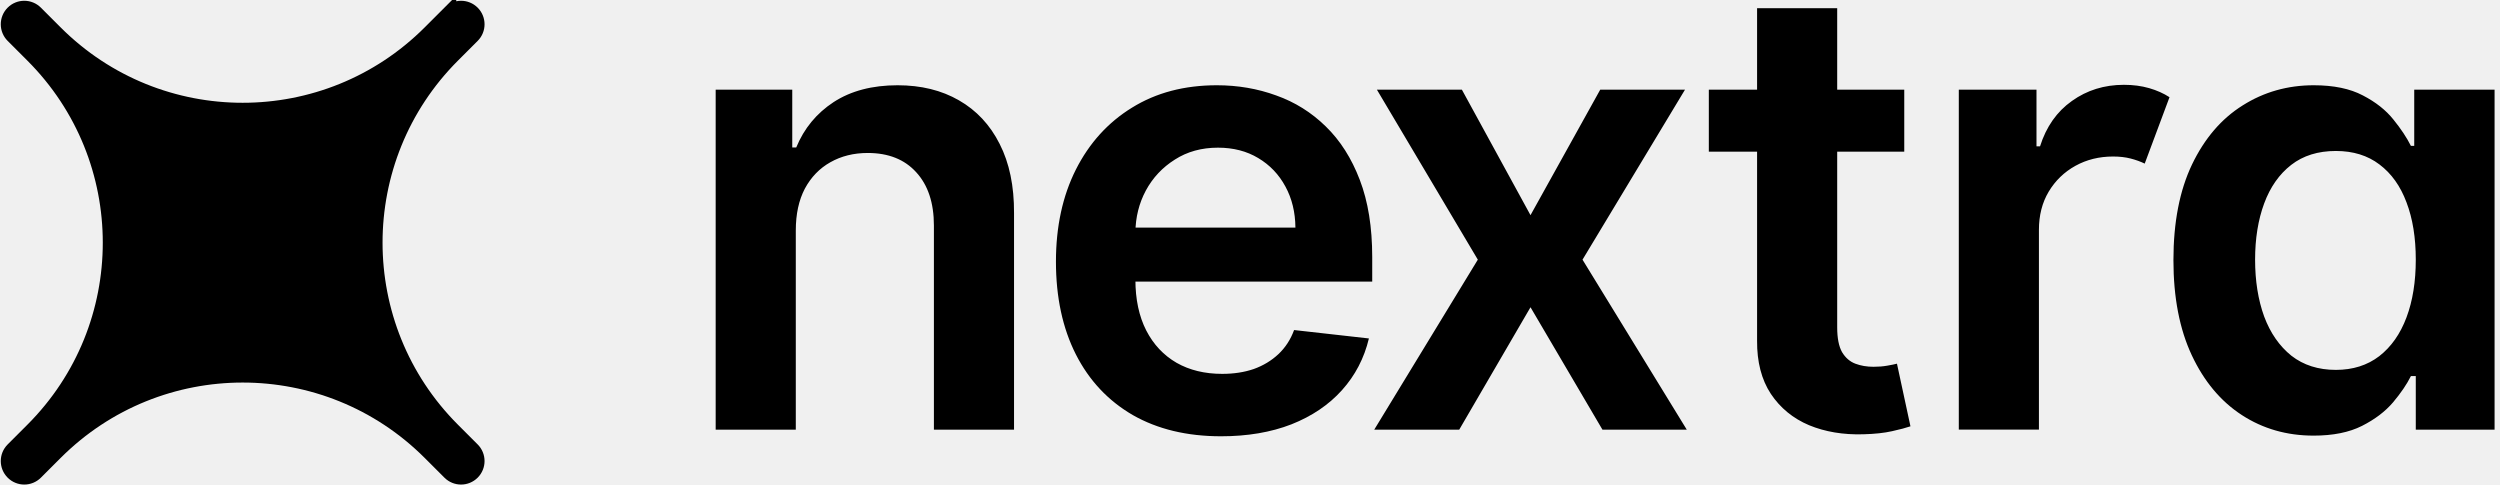
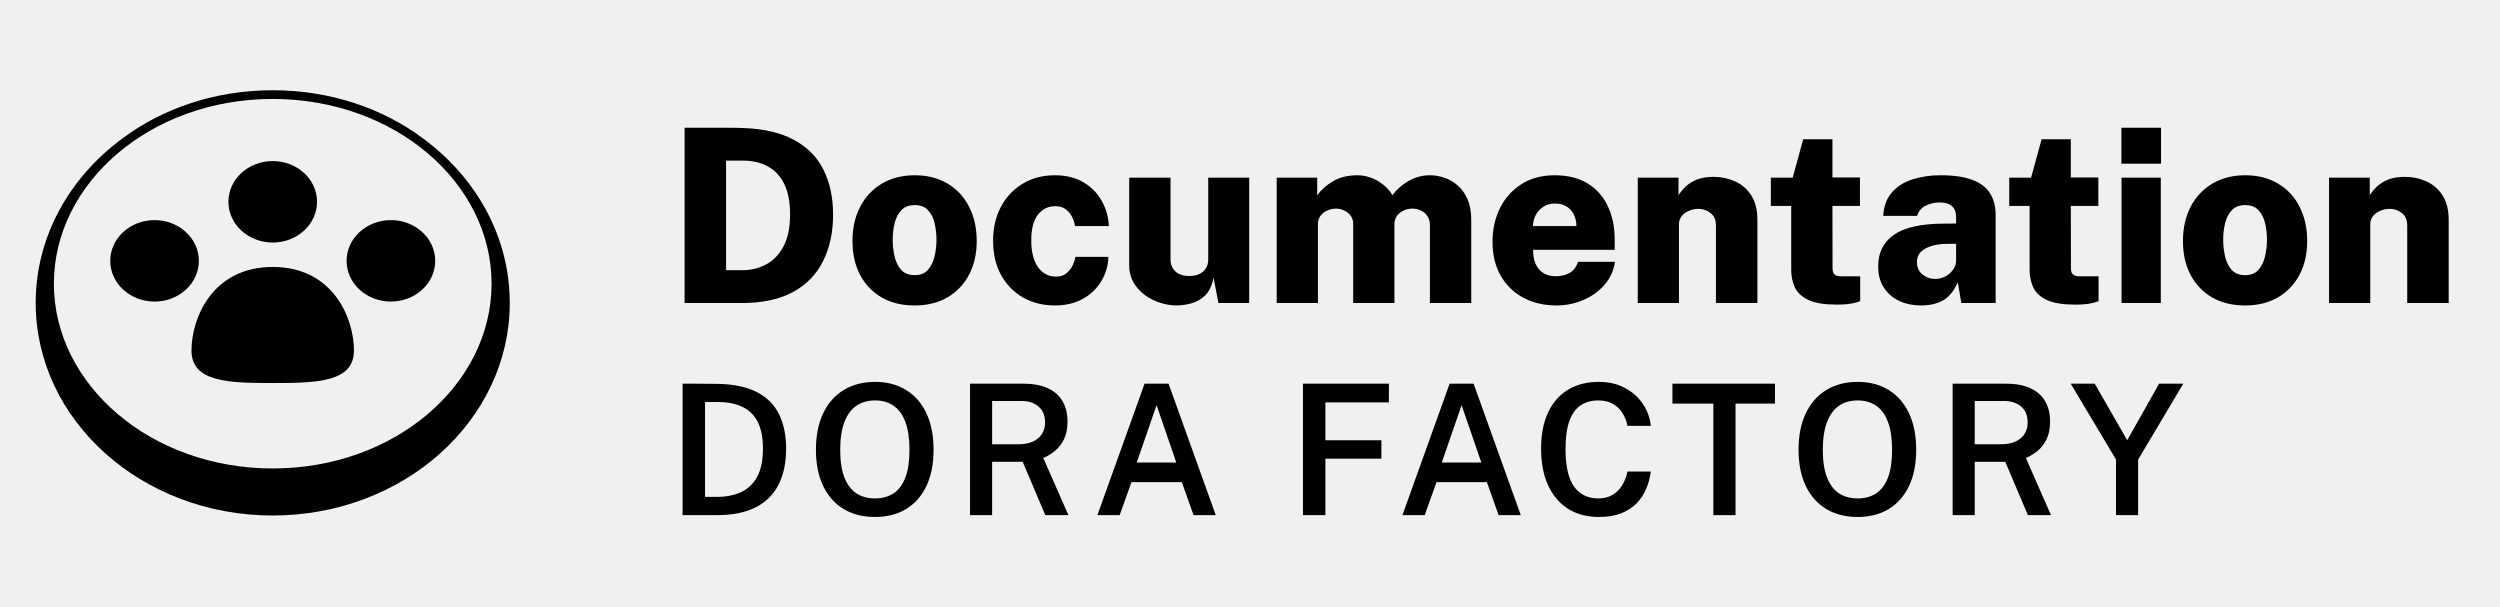
- <svg xmlns="http://www.w3.org/2000/svg" viewBox="0 0 361 70" fill="currentColor" stroke="currentColor" stroke-width="2">
-   <path d="M114.913 33.276v28.764h-11.57V12.95h11.059v8.342h.575c1.129-2.748 2.93-4.933 5.401-6.552 2.493-1.619 5.572-2.429 9.237-2.429 3.388 0 6.339.724 8.853 2.173 2.535 1.449 4.496 3.548 5.88 6.296 1.407 2.749 2.099 6.083 2.078 10.004v31.257h-11.57V32.573c0-3.281-.852-5.849-2.557-7.702-1.683-1.854-4.016-2.781-6.999-2.781-2.024 0-3.824.448-5.401 1.342-1.556.874-2.781 2.141-3.676 3.803-.873 1.662-1.31 3.675-1.31 6.04Zm61.407 29.723c-4.922 0-9.172-1.023-12.752-3.068-3.558-2.067-6.296-4.986-8.214-8.757-1.917-3.793-2.876-8.256-2.876-13.391 0-5.05.959-9.482 2.876-13.295 1.939-3.835 4.645-6.818 8.118-8.949 3.473-2.152 7.553-3.228 12.241-3.228 3.026 0 5.881.49 8.565 1.47 2.706.959 5.093 2.45 7.159 4.474 2.088 2.024 3.729 4.602 4.922 7.734 1.193 3.111 1.79 6.818 1.79 11.122v3.548h-40.238v-7.798h29.148c-.021-2.216-.501-4.187-1.438-5.913-.938-1.747-2.248-3.122-3.931-4.123-1.662-1.001-3.601-1.502-5.817-1.502-2.365 0-4.443.575-6.232 1.726-1.79 1.129-3.186 2.621-4.187 4.474-.98 1.832-1.481 3.846-1.502 6.04v6.808c0 2.855.522 5.305 1.566 7.351 1.044 2.024 2.503 3.58 4.378 4.666 1.875 1.065 4.07 1.598 6.584 1.598 1.683 0 3.207-.234 4.57-.703 1.364-.49 2.546-1.204 3.548-2.141 1.001-.938 1.758-2.099 2.269-3.484l10.803 1.214c-.682 2.855-1.982 5.348-3.9 7.479-1.896 2.109-4.325 3.75-7.286 4.922-2.962 1.151-6.35 1.726-10.164 1.726Zm34.777-50.05 9.908 18.122 10.067-18.122h12.241l-14.798 24.546 15.054 24.545h-12.177l-10.387-17.674-10.291 17.674h-12.273l14.957-24.545-14.574-24.546h12.273Zm63.878 0v8.949h-28.221v-8.949h28.221ZM253.722 1.188h11.569V47.275c0 1.555.235 2.749.704 3.579.49.81 1.129 1.364 1.917 1.662s1.662.447 2.621.447c.724 0 1.385-.053 1.981-.16.618-.106 1.087-.202 1.407-.288l1.949 9.045c-.618.213-1.502.448-2.652.703-1.13.256-2.515.405-4.155.448-2.898.085-5.508-.352-7.831-1.31-2.322-.98-4.165-2.493-5.529-4.538-1.342-2.046-2.003-4.602-1.981-7.67V1.188Zm29.129 60.852V12.95h11.218v8.182h.512c.895-2.834 2.429-5.018 4.602-6.552 2.173-1.555 4.677-2.333 7.511-2.333 1.321 0 2.535.16 3.643.479 1.108.32 2.088.756 2.94 1.31l-3.579 9.588c-.618-.298-1.3-.543-2.046-.735-.745-.192-1.587-.288-2.524-.288-2.003 0-3.814.447-5.434 1.342-1.619.895-2.908 2.141-3.867 3.739-.937 1.577-1.406 3.409-1.406 5.497v28.86h-11.57Zm51.222.863c-3.856 0-7.308-.991-10.355-2.972-3.047-1.982-5.454-4.858-7.223-8.629-1.768-3.771-2.652-8.352-2.652-13.743 0-5.455.894-10.057 2.684-13.807 1.811-3.771 4.251-6.616 7.319-8.533 3.068-1.939 6.488-2.908 10.259-2.908 2.877 0 5.242.49 7.095 1.47 1.854.959 3.324 2.12 4.411 3.484 1.087 1.342 1.928 2.61 2.525 3.803h.479v-8.118h11.602v49.091h-11.378v-7.734h-.703c-.597 1.193-1.46 2.461-2.589 3.803-1.129 1.321-2.621 2.45-4.474 3.388-1.854.938-4.187 1.406-7 1.406Zm3.228-9.492c2.451 0 4.539-.66 6.265-1.982 1.725-1.342 3.036-3.207 3.931-5.593s1.342-5.167 1.342-8.342c0-3.175-.447-5.934-1.342-8.278-.874-2.344-2.174-4.165-3.9-5.465-1.704-1.3-3.803-1.95-6.296-1.95-2.578 0-4.73.671-6.456 2.014s-3.025 3.196-3.899 5.561c-.873 2.365-1.31 5.071-1.31 8.118 0 3.068.437 5.806 1.31 8.214.895 2.386 2.205 4.272 3.931 5.657 1.747 1.364 3.889 2.046 6.424 2.046Z" stroke="none" />
-   <path d="m64.883 1.813-2.846 2.846C47.127 19.569 22.954 19.569 8.045 4.66L5.198 1.813c-.935-.935-2.45-.935-3.385 0-.935.935-.935 2.45 0 3.385L4.66 8.045c14.909 14.91 14.909 39.083 0 53.992l-2.846 2.846c-.935.935-.935 2.45 0 3.385.935.935 2.45.935 3.385 0l2.846-2.846c14.91-14.909 39.083-14.909 53.992 0l2.846 2.846c.935.935 2.45.935 3.385 0 .935-.935.935-2.45 0-3.385l-2.846-2.846c-14.909-14.909-14.909-39.083 0-53.992l2.846-2.846c.935-.935.935-2.45 0-3.385-.935-.935-2.45-.935-3.385 0Z" />
-   <style>
-     @media (prefers-color-scheme: dark) {
-       svg {
-         fill: #fff;
-         stroke: #fff;
-       }
-     }
-   </style>
+ <svg xmlns="http://www.w3.org/2000/svg" width="165" height="40" fill="none">
+   <path d="M20.925 13.318c0 1.485-1.31 2.689-2.925 2.689-1.615 0-2.925-1.204-2.925-2.689 0-1.484 1.31-2.688 2.925-2.688 1.615 0 2.925 1.204 2.925 2.688zM23.362 23.13c0 2.079-2.4 2.151-5.362 2.151-2.961 0-5.362-.072-5.362-2.15 0-2.08 1.34-5.512 5.362-5.512s5.362 3.433 5.362 5.511zM10.2 19.904c1.616 0 2.925-1.203 2.925-2.688 0-1.484-1.31-2.688-2.925-2.688-1.615 0-2.924 1.204-2.924 2.688 0 1.485 1.31 2.688 2.925 2.688zM28.724 17.216c0 1.485-1.31 2.688-2.925 2.688-1.615 0-2.924-1.203-2.924-2.688 0-1.484 1.31-2.688 2.924-2.688 1.616 0 2.925 1.204 2.925 2.688z" fill="currentColor" />
+   <path fill-rule="evenodd" clip-rule="evenodd" d="M18 34.023c8.64 0 15.644-6.283 15.644-14.033 0-4.372-2.228-8.277-5.721-10.851-2.646-1.981-6.12-3.183-9.923-3.183s-7.277 1.202-9.923 3.183c-3.493 2.574-5.721 6.479-5.721 10.85C2.356 27.74 9.36 34.024 18 34.024zm0-3.105c8.068 0 14.444-5.543 14.444-12.194 0-6.65-6.376-12.193-14.444-12.193-8.068 0-14.444 5.543-14.444 12.193 0 6.65 6.376 12.194 14.444 12.194z" fill="currentColor" />
+   <path d="M45.184 20V8.432H46.824c.41-.005.813-.005 1.208 0 .395 0 .717.005.968.016 1.397.043 2.536.307 3.416.792.885.48 1.533 1.141 1.944 1.984.416.837.624 1.819.624 2.944 0 1.163-.219 2.181-.656 3.056-.432.875-1.093 1.557-1.984 2.048-.89.485-2.024.728-3.4.728h-3.76zm2.736-2.168h1.104c.528 0 1.03-.12 1.504-.36.475-.24.861-.63 1.16-1.168.304-.539.456-1.261.456-2.168 0-.805-.128-1.47-.384-1.992-.256-.523-.616-.91-1.08-1.16-.464-.256-1.01-.384-1.64-.384h-1.12v7.232zM60.359 20.16c-.832 0-1.555-.176-2.168-.528a3.679 3.679 0 0 1-1.424-1.488c-.336-.64-.504-1.384-.504-2.232 0-.864.17-1.621.512-2.272a3.79 3.79 0 0 1 1.44-1.528c.618-.363 1.338-.544 2.16-.544.837 0 1.56.184 2.168.552a3.633 3.633 0 0 1 1.416 1.528c.336.65.504 1.405.504 2.264 0 .827-.166 1.56-.496 2.2a3.733 3.733 0 0 1-1.416 1.504c-.614.363-1.344.544-2.192.544zm.016-2c.368 0 .656-.115.864-.344a2.02 2.02 0 0 0 .44-.888 4.858 4.858 0 0 0 .008-2.184 1.84 1.84 0 0 0-.432-.864c-.208-.23-.502-.344-.88-.344-.379 0-.675.112-.888.336-.208.219-.355.504-.44.856a4.568 4.568 0 0 0-.128 1.096c0 .363.04.725.12 1.088.08.357.224.656.432.896.213.235.514.352.904.352zM69.624 20.16c-.779 0-1.477-.173-2.096-.52a3.83 3.83 0 0 1-1.456-1.488c-.352-.64-.528-1.39-.528-2.248 0-.859.173-1.61.52-2.256a3.86 3.86 0 0 1 1.44-1.528c.613-.368 1.32-.552 2.12-.552.736 0 1.363.155 1.88.464a3.17 3.17 0 0 1 1.208 1.224c.288.507.445 1.061.472 1.664h-2.232a2.047 2.047 0 0 0-.184-.584 1.381 1.381 0 0 0-.416-.512c-.176-.144-.41-.216-.704-.216-.475 0-.859.19-1.152.568-.288.373-.432.939-.432 1.696 0 .747.147 1.33.44 1.752.299.421.696.632 1.192.632.288 0 .523-.077.704-.232.181-.155.317-.333.408-.536.09-.203.147-.381.168-.536h2.176a3.211 3.211 0 0 1-.464 1.6 3.203 3.203 0 0 1-1.216 1.168c-.517.293-1.133.44-1.848.44zM77.663 20.16c-.358 0-.72-.059-1.088-.176a3.568 3.568 0 0 1-1.016-.512c-.31-.23-.56-.507-.752-.832a2.27 2.27 0 0 1-.28-1.136v-5.776h2.728v5.408c0 .31.106.568.32.776.213.203.52.304.92.304.384 0 .688-.099.912-.296.224-.203.336-.47.336-.8v-5.392h2.704V20h-2.032l-.32-1.672c-.102.517-.288.91-.56 1.176a2.022 2.022 0 0 1-.92.52c-.336.09-.654.136-.952.136zM84.263 20v-8.272h2.672v1.16c.262-.363.611-.672 1.048-.928.438-.261.976-.392 1.616-.392.278 0 .56.05.848.152.288.096.558.243.808.44.256.192.472.432.648.72a3.479 3.479 0 0 1 1.048-.928 2.787 2.787 0 0 1 1.448-.384c.31 0 .624.056.944.168.32.107.611.277.872.512.267.23.48.53.64.904.166.373.248.83.248 1.368V20h-2.728v-5.12c0-.261-.058-.472-.176-.632a.974.974 0 0 0-.432-.36 1.32 1.32 0 0 0-.552-.12c-.181 0-.362.037-.544.112-.181.075-.333.19-.456.344a.923.923 0 0 0-.184.592V20h-2.72v-5.224a.866.866 0 0 0-.176-.552 1.035 1.035 0 0 0-.432-.336c-.17-.08-.349-.12-.536-.12-.181 0-.365.04-.552.12-.181.075-.333.19-.456.344a.938.938 0 0 0-.176.584V20h-2.72zM102.738 20.16c-.837 0-1.576-.173-2.216-.52a3.743 3.743 0 0 1-1.488-1.464c-.352-.63-.528-1.368-.528-2.216 0-.805.16-1.539.48-2.2a3.878 3.878 0 0 1 1.408-1.592c.614-.4 1.352-.6 2.216-.6.875 0 1.606.184 2.192.552a3.38 3.38 0 0 1 1.32 1.504c.299.635.448 1.363.448 2.184v.68h-5.384c-.005.379.054.699.176.96.123.256.296.45.52.584.224.133.486.2.784.2.342 0 .643-.07.904-.208.267-.144.462-.392.584-.744h2.432a2.9 2.9 0 0 1-.72 1.552 3.835 3.835 0 0 1-1.408.984 4.458 4.458 0 0 1-1.72.344zm-1.56-5.24h2.864c0-.272-.053-.52-.16-.744a1.241 1.241 0 0 0-.48-.544c-.208-.133-.472-.2-.792-.2-.282 0-.533.072-.752.216a1.484 1.484 0 0 0-.504.552 1.533 1.533 0 0 0-.176.72zM108.092 20v-8.272h2.688v1.16c.117-.192.272-.381.464-.568.197-.187.445-.341.744-.464.304-.123.672-.184 1.104-.184.496 0 .962.096 1.4.288a2.44 2.44 0 0 1 1.08.92c.277.416.416.963.416 1.64V20h-2.736v-5.12c0-.363-.118-.635-.352-.816a1.262 1.262 0 0 0-.808-.28c-.203 0-.403.04-.6.12-.198.075-.36.19-.488.344a.842.842 0 0 0-.192.568V20h-2.72zM121.22 20.104c-.795 0-1.411-.099-1.848-.296-.432-.203-.734-.477-.904-.824a2.76 2.76 0 0 1-.248-1.192v-4.2h-1.344v-1.864h1.44l.696-2.536h1.928v2.52h1.816v1.88h-1.816l.008 4.08c0 .165.024.288.072.368a.38.38 0 0 0 .216.16c.09.027.2.04.328.04h1.208v1.64a2.907 2.907 0 0 1-.52.144c-.235.053-.579.08-1.032.08zM126.783 20.16c-.522 0-1-.099-1.432-.296a2.44 2.44 0 0 1-1.016-.88c-.25-.384-.376-.853-.376-1.408 0-.901.347-1.595 1.04-2.08.694-.485 1.782-.73 3.264-.736l.84-.008v-.424c0-.325-.093-.568-.28-.728-.181-.165-.466-.245-.856-.24a2.127 2.127 0 0 0-.84.2c-.282.123-.482.352-.6.688h-2.232c.032-.624.216-1.133.552-1.528.336-.395.784-.685 1.344-.872a6.031 6.031 0 0 1 1.896-.28c.907 0 1.624.11 2.152.328.528.213.904.515 1.128.904.23.384.344.837.344 1.36V20h-2.264l-.232-1.368c-.261.581-.589.981-.984 1.2-.394.219-.877.328-1.448.328zm.936-1.752a1.457 1.457 0 0 0 .96-.36c.128-.117.23-.245.304-.384a.994.994 0 0 0 .12-.448v-1.128l-.672.008c-.277 0-.565.037-.864.112-.293.075-.541.2-.744.376-.202.17-.304.408-.304.712 0 .347.12.619.36.816.24.197.52.296.84.296zM136.954 20.104c-.795 0-1.411-.099-1.848-.296-.432-.203-.733-.477-.904-.824a2.776 2.776 0 0 1-.248-1.192v-4.2h-1.344v-1.864h1.44l.696-2.536h1.928v2.52h1.816v1.88h-1.816l.008 4.08c0 .165.024.288.072.368a.38.38 0 0 0 .216.16c.091.027.2.04.328.04h1.208v1.64a2.883 2.883 0 0 1-.52.144c-.235.053-.579.08-1.032.08zM140.021 20v-8.272h2.592V20h-2.592zm-.008-9.2V8.432h2.616V10.8h-2.616zM148.171 20.16c-.832 0-1.554-.176-2.168-.528a3.681 3.681 0 0 1-1.424-1.488c-.336-.64-.504-1.384-.504-2.232 0-.864.171-1.621.512-2.272a3.796 3.796 0 0 1 1.44-1.528c.619-.363 1.339-.544 2.16-.544.838 0 1.56.184 2.168.552a3.625 3.625 0 0 1 1.416 1.528c.336.65.504 1.405.504 2.264 0 .827-.165 1.56-.496 2.2a3.724 3.724 0 0 1-1.416 1.504c-.613.363-1.344.544-2.192.544zm.016-2c.368 0 .656-.115.864-.344.208-.235.355-.53.44-.888a4.858 4.858 0 0 0 .008-2.184 1.84 1.84 0 0 0-.432-.864c-.208-.23-.501-.344-.88-.344-.378 0-.674.112-.888.336-.208.219-.354.504-.44.856a4.588 4.588 0 0 0-.128 1.096c0 .363.04.725.12 1.088.08.357.224.656.432.896.214.235.515.352.904.352zM153.717 20v-8.272h2.688v1.16c.117-.192.271-.381.463-.568a2.4 2.4 0 0 1 .745-.464c.304-.123.672-.184 1.104-.184.496 0 .962.096 1.4.288a2.44 2.44 0 0 1 1.08.92c.277.416.416.963.416 1.64V20h-2.736v-5.12c0-.363-.118-.635-.352-.816a1.262 1.262 0 0 0-.808-.28c-.203 0-.403.04-.6.12-.198.075-.36.19-.488.344a.842.842 0 0 0-.192.568V20h-2.72zM45.05 34v-8.676h.942c.244 0 .49.002.738.006.252 0 .47.002.654.006 1.056.02 1.914.202 2.574.546.664.34 1.15.826 1.458 1.458.312.628.468 1.386.468 2.274 0 .928-.166 1.718-.498 2.37a3.347 3.347 0 0 1-1.512 1.5c-.676.344-1.536.516-2.58.516H45.05zm1.482-1.206h.786c.596 0 1.122-.102 1.578-.306a2.283 2.283 0 0 0 1.068-1.008c.26-.464.39-1.084.39-1.86 0-.752-.12-1.354-.36-1.806a2.128 2.128 0 0 0-1.032-.978c-.448-.204-.984-.306-1.608-.306h-.822v6.264zM57.752 34.12c-.8 0-1.492-.176-2.076-.528-.58-.352-1.03-.86-1.35-1.524-.316-.664-.474-1.46-.474-2.388 0-.936.16-1.738.48-2.406.32-.668.772-1.18 1.356-1.536.588-.356 1.276-.534 2.064-.534s1.47.178 2.046.534c.58.356 1.028.868 1.344 1.536.316.668.474 1.47.474 2.406 0 .928-.156 1.724-.468 2.388-.312.66-.758 1.168-1.338 1.524-.58.352-1.266.528-2.058.528zm0-1.224c.472 0 .878-.11 1.218-.33.34-.224.6-.57.78-1.038.184-.472.276-1.082.276-1.83 0-.76-.092-1.38-.276-1.86-.184-.484-.446-.84-.786-1.068-.34-.228-.744-.342-1.212-.342-.472 0-.88.116-1.224.348-.34.228-.604.584-.792 1.068-.188.48-.282 1.098-.282 1.854 0 .748.094 1.358.282 1.83.188.468.452.814.792 1.038.344.22.752.33 1.224.33zM64.023 34v-8.676h3.522c.664 0 1.21.104 1.638.312.432.204.752.494.96.87.208.372.312.808.312 1.308 0 .464-.076.854-.228 1.17-.152.312-.35.568-.594.768-.24.196-.498.356-.774.48L70.515 34H68.99l-1.494-3.522H65.48V34h-1.458zm1.458-4.68h1.734c.552 0 .982-.128 1.29-.384.312-.256.468-.612.468-1.068 0-.448-.144-.794-.432-1.038-.288-.244-.668-.366-1.14-.366h-1.92v2.856zM72.427 34l3.114-8.676h1.585L80.24 34h-1.465l-.774-2.178h-3.324L73.897 34h-1.47zm2.598-3.474h2.61l-1.302-3.786-1.308 3.786zM85.995 34v-8.676h5.676l-.006 1.236h-4.188v2.496h3.696v1.218h-3.696V34h-1.482zM92.56 34l3.114-8.676h1.584L100.372 34h-1.464l-.774-2.178H94.81L94.03 34h-1.47zm2.598-3.474h2.61l-1.302-3.786-1.308 3.786zM105.533 34.12c-.796 0-1.48-.182-2.052-.546-.568-.368-1.006-.888-1.314-1.56-.304-.676-.456-1.478-.456-2.406 0-.924.152-1.714.456-2.37.304-.656.74-1.158 1.308-1.506.572-.352 1.258-.528 2.058-.528.636 0 1.2.13 1.692.39.492.256.888.604 1.188 1.044.304.44.484.93.54 1.47h-1.542a2.349 2.349 0 0 0-.336-.858 1.76 1.76 0 0 0-.636-.6c-.264-.148-.58-.222-.948-.222-.46 0-.852.11-1.176.33-.32.216-.566.56-.738 1.032-.168.472-.252 1.084-.252 1.836 0 1.14.188 1.97.564 2.49.376.52.91.78 1.602.78.368 0 .684-.08.948-.24.264-.164.476-.38.636-.648.164-.272.276-.568.336-.888h1.542a4.197 4.197 0 0 1-.3 1.128c-.148.36-.358.682-.63.966-.272.28-.614.502-1.026.666-.408.16-.896.24-1.464.24zM113.081 34v-7.362h-2.7v-1.314h6.768v1.314h-2.604V34h-1.464zM122.604 34.12c-.8 0-1.492-.176-2.076-.528-.58-.352-1.03-.86-1.35-1.524-.316-.664-.474-1.46-.474-2.388 0-.936.16-1.738.48-2.406.32-.668.772-1.18 1.356-1.536.588-.356 1.276-.534 2.064-.534s1.47.178 2.046.534c.58.356 1.028.868 1.344 1.536.316.668.474 1.47.474 2.406 0 .928-.156 1.724-.468 2.388-.312.66-.758 1.168-1.338 1.524-.58.352-1.266.528-2.058.528zm0-1.224c.472 0 .878-.11 1.218-.33.34-.224.6-.57.78-1.038.184-.472.276-1.082.276-1.83 0-.76-.092-1.38-.276-1.86-.184-.484-.446-.84-.786-1.068-.34-.228-.744-.342-1.212-.342-.472 0-.88.116-1.224.348-.34.228-.604.584-.792 1.068-.188.48-.282 1.098-.282 1.854 0 .748.094 1.358.282 1.83.188.468.452.814.792 1.038.344.22.752.33 1.224.33zM128.874 34v-8.676h3.522c.664 0 1.21.104 1.638.312.432.204.752.494.96.87.208.372.312.808.312 1.308 0 .464-.076.854-.228 1.17-.152.312-.35.568-.594.768-.24.196-.498.356-.774.48L135.366 34h-1.524l-1.494-3.522h-2.016V34h-1.458zm1.458-4.68h1.734c.552 0 .982-.128 1.29-.384.312-.256.468-.612.468-1.068 0-.448-.144-.794-.432-1.038-.288-.244-.668-.366-1.14-.366h-1.92v2.856zM139.657 34v-3.672l-2.988-5.004h1.584l2.142 3.732 2.106-3.732h1.596l-2.982 5.01V34h-1.458z" fill="currentColor" />
</svg>
